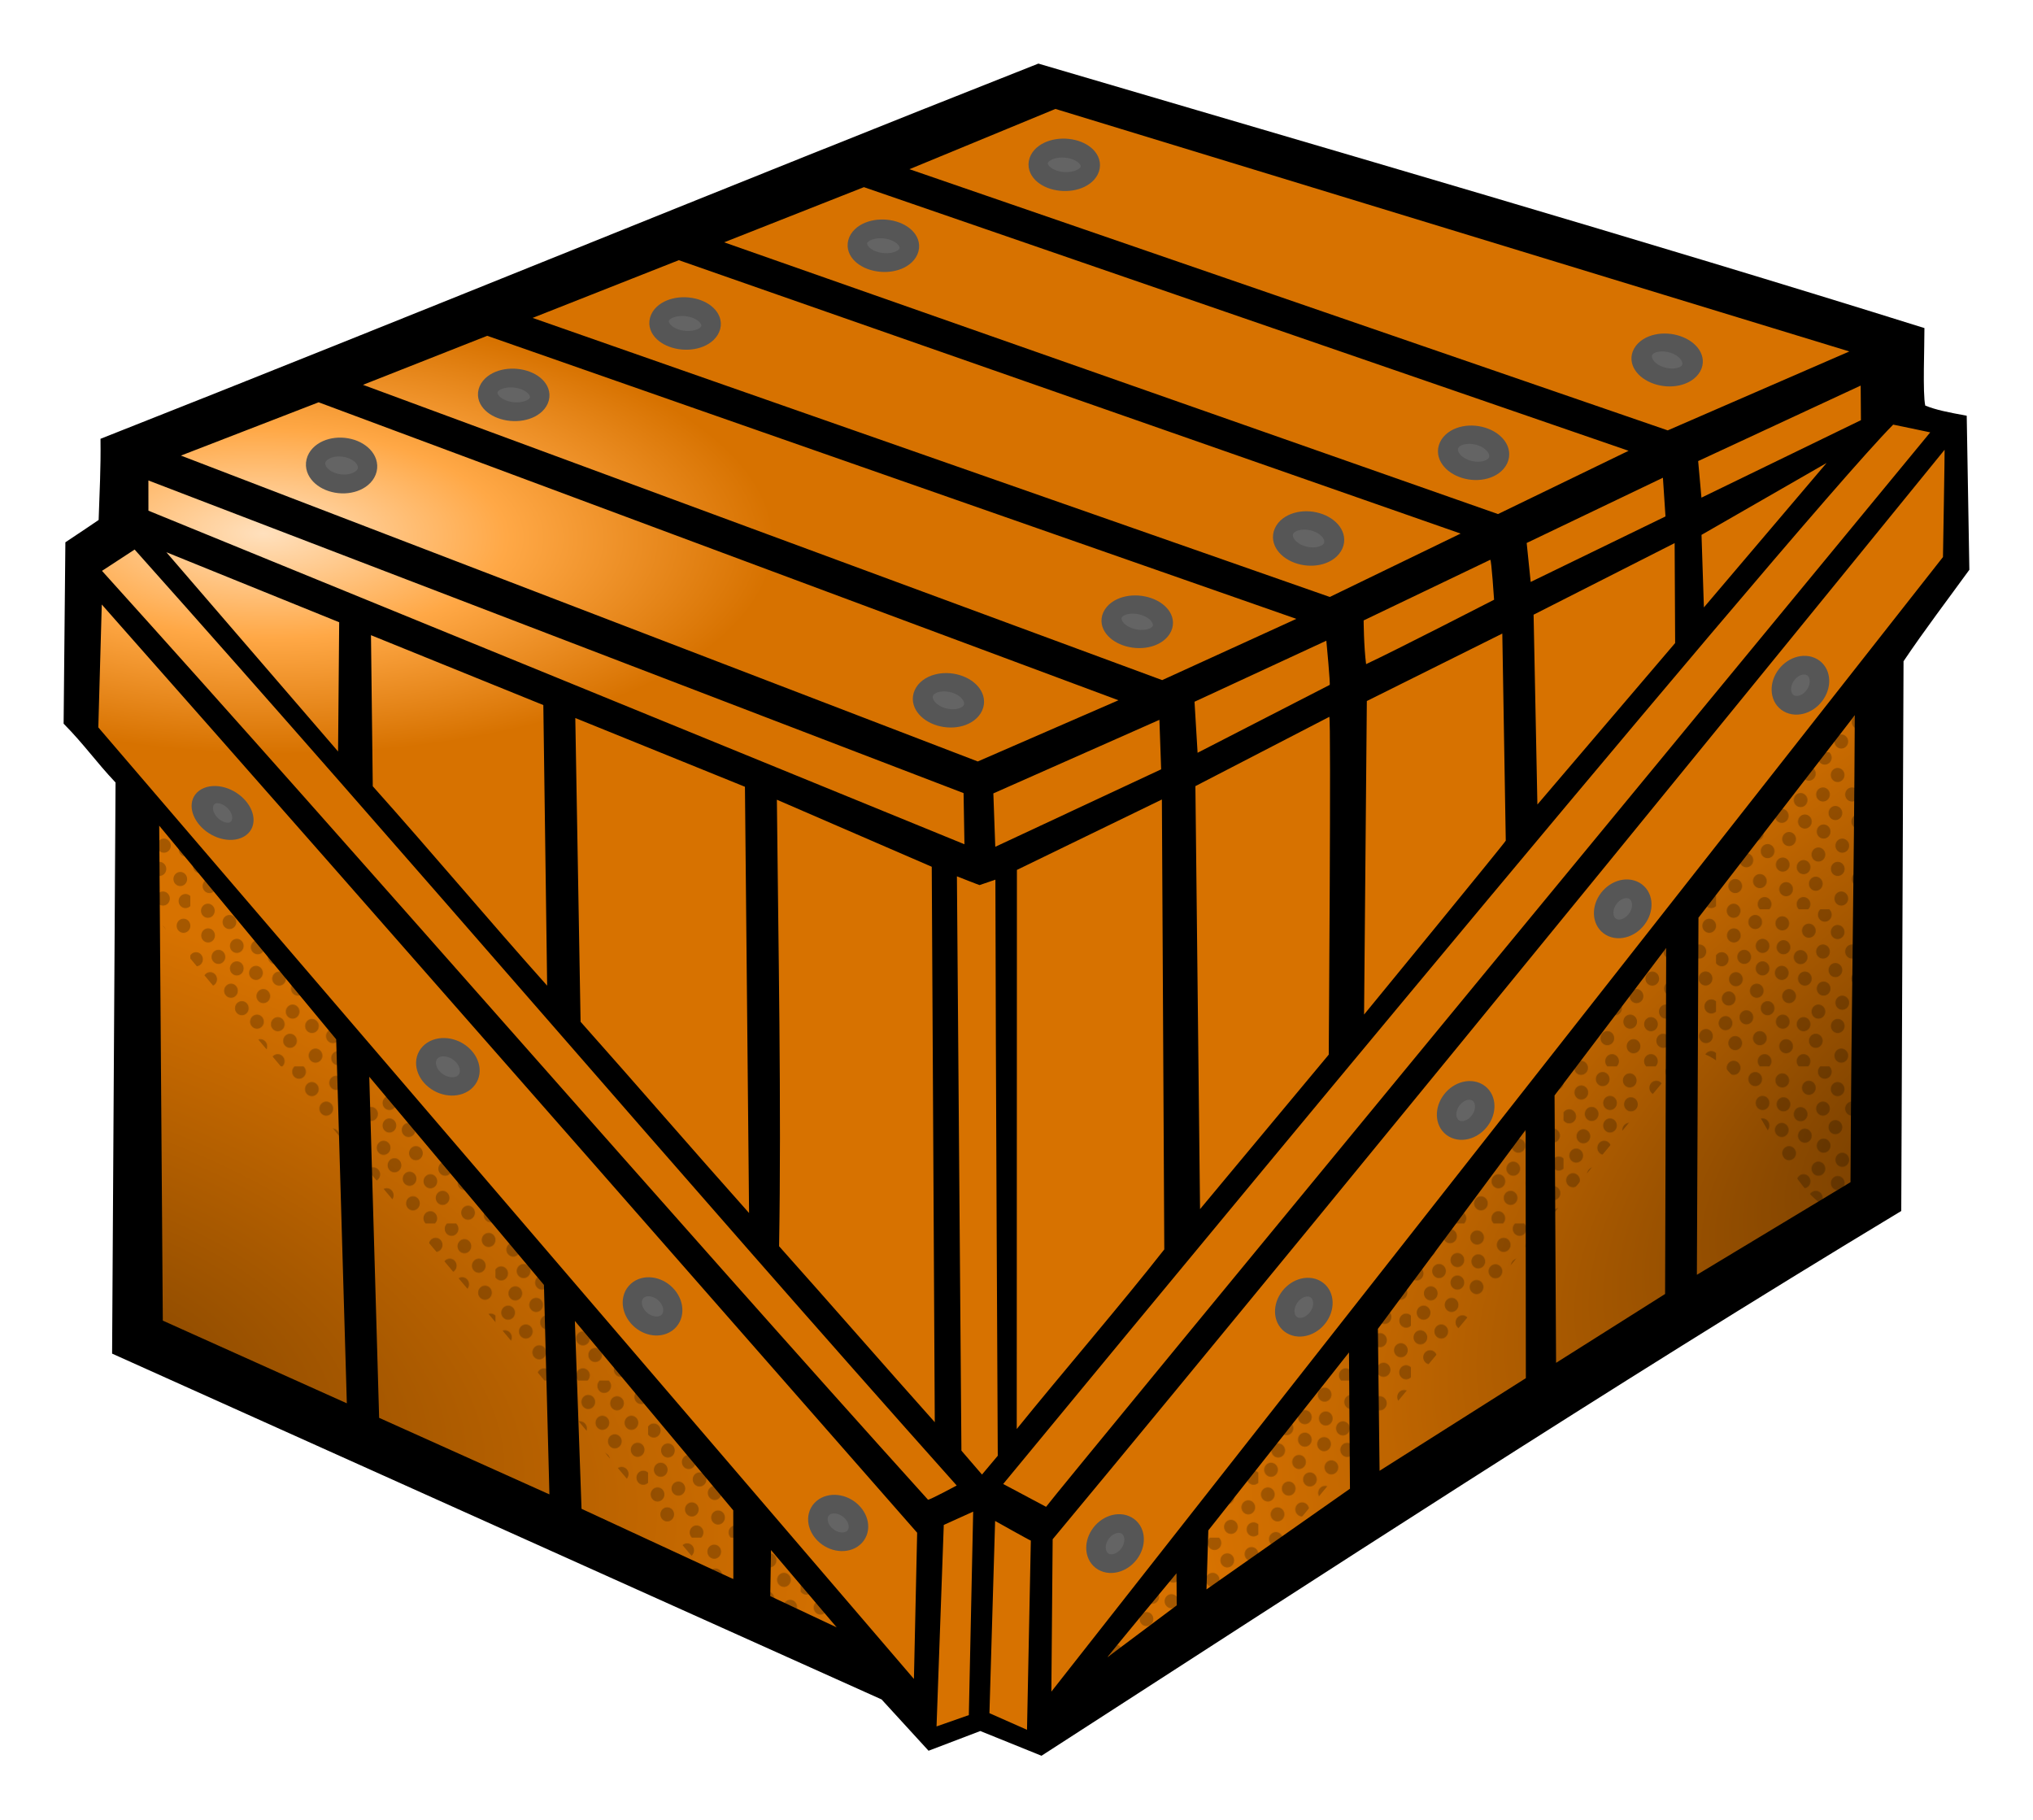
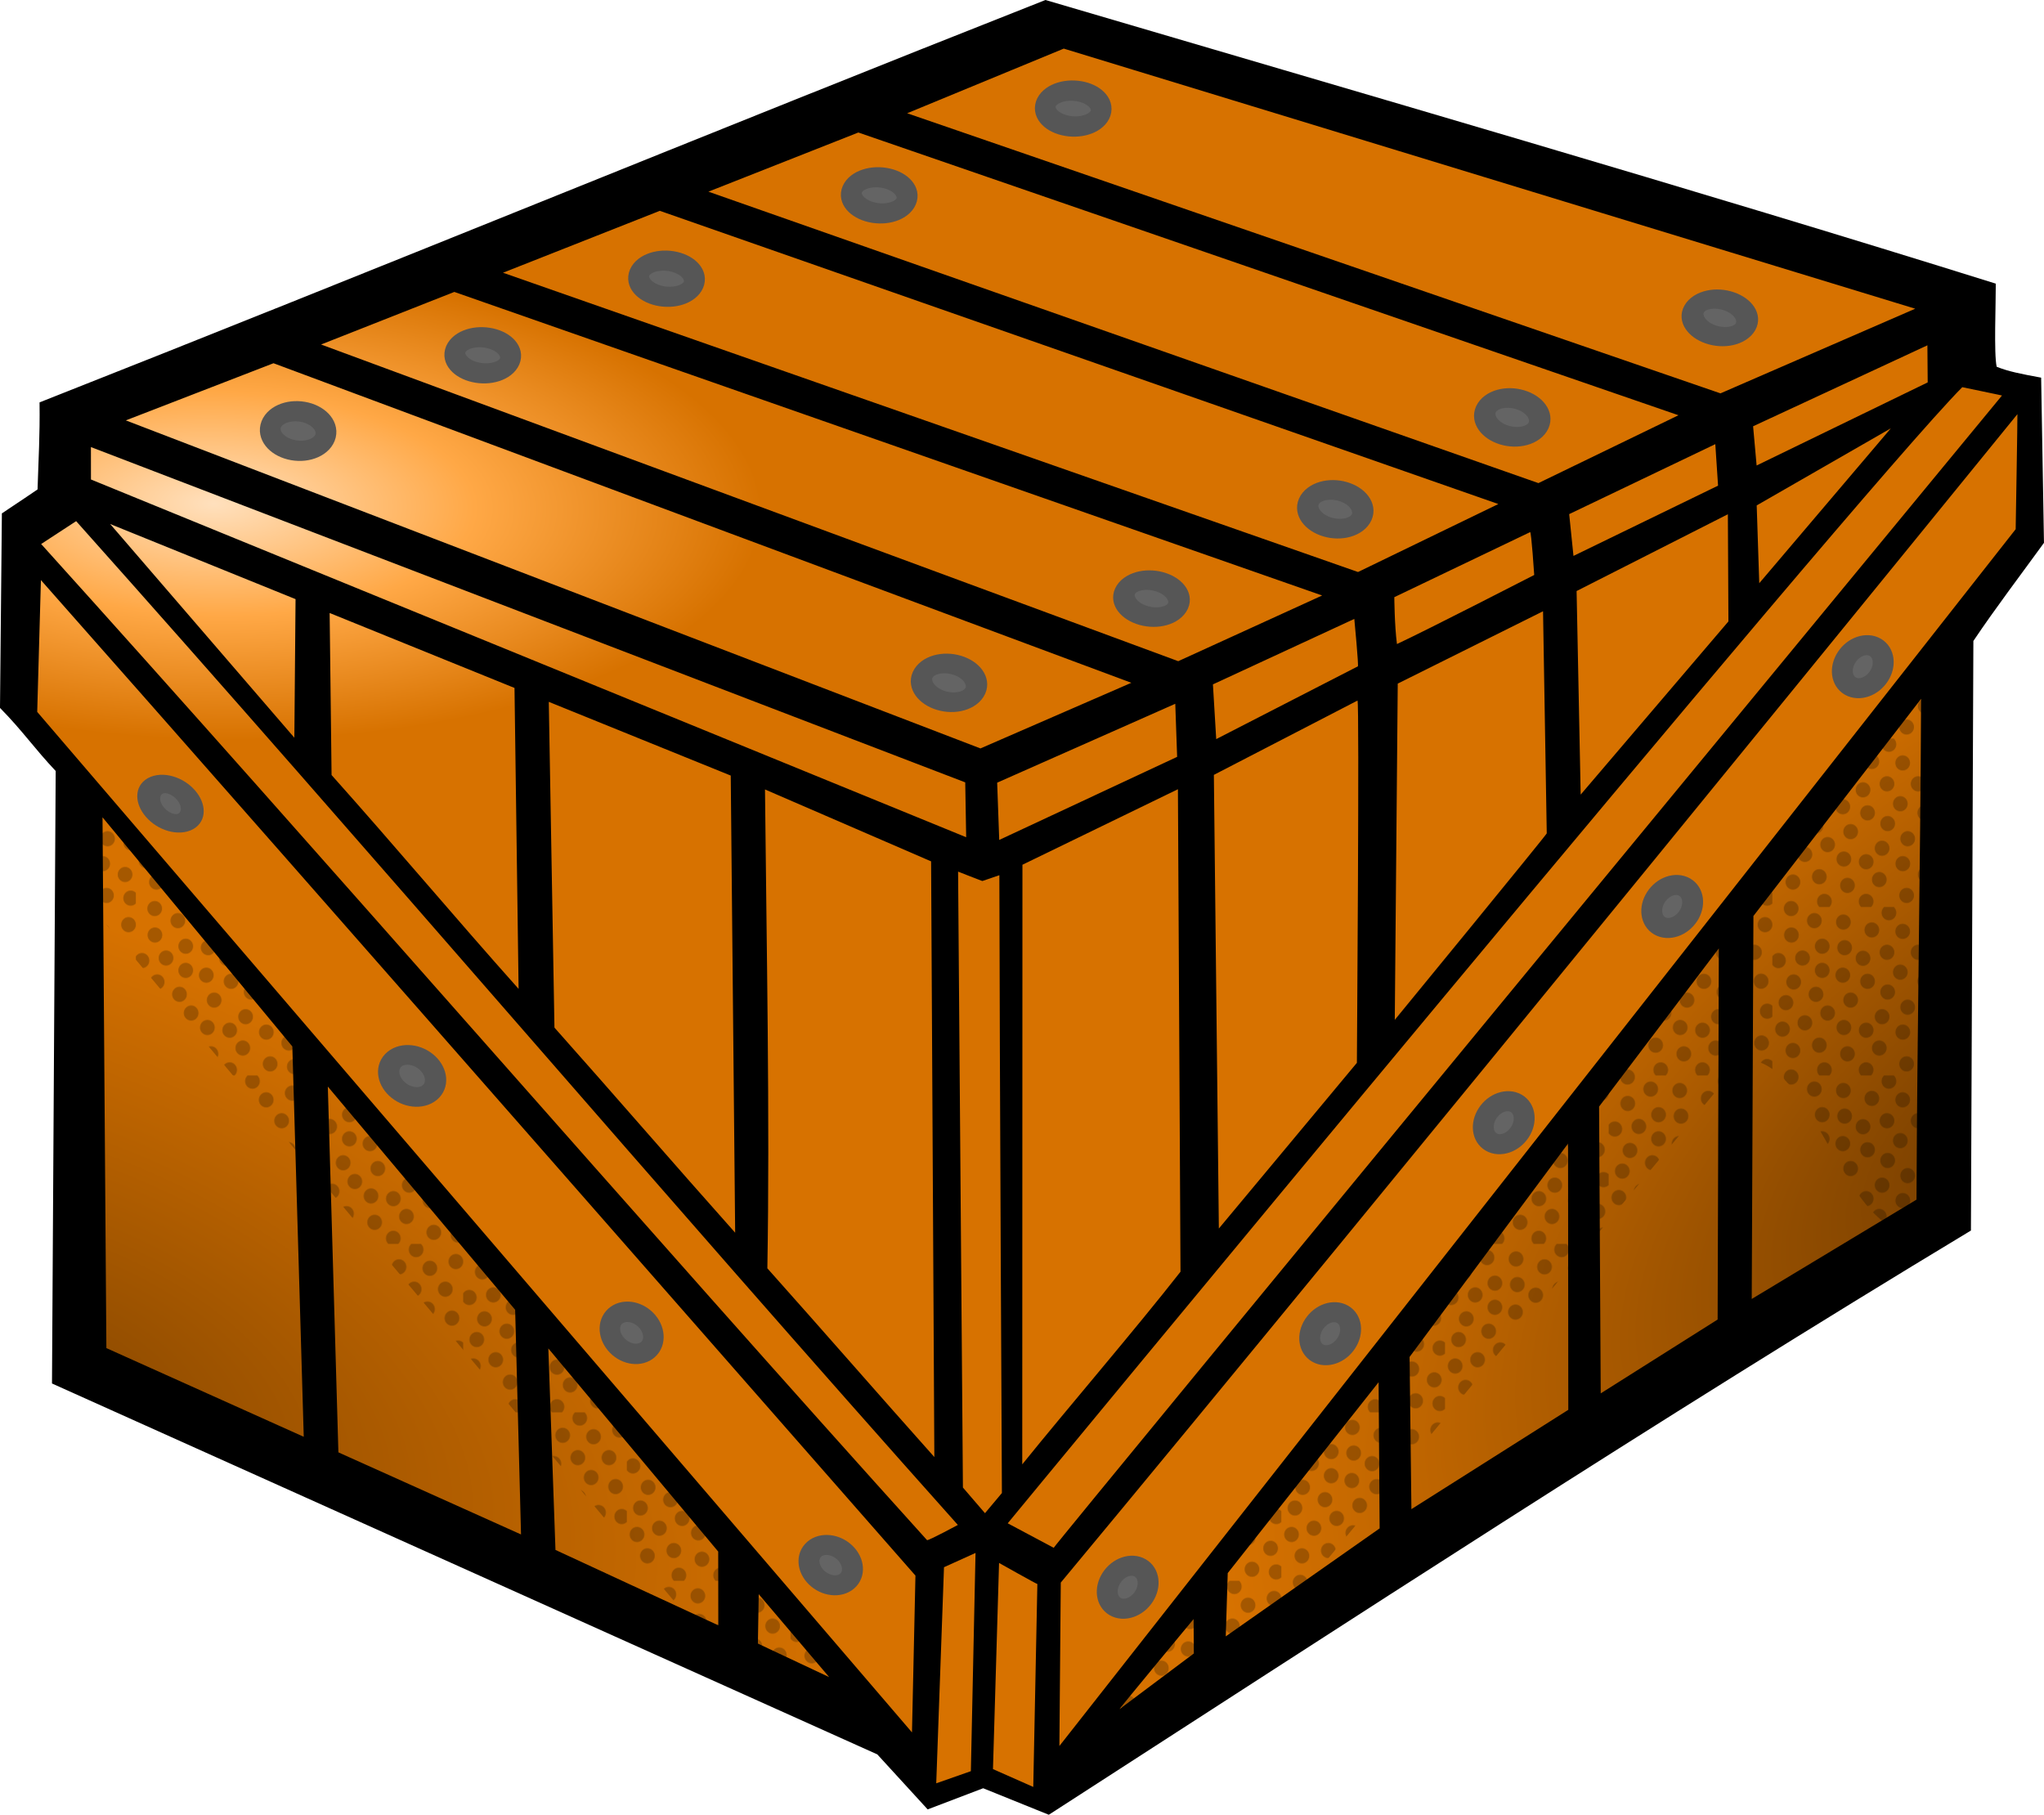
- <svg xmlns="http://www.w3.org/2000/svg" xmlns:xlink="http://www.w3.org/1999/xlink" width="31.964mm" height="28.604mm" viewBox="0 0 113.257 101.354" id="svg2" version="1.1">
+ <svg xmlns="http://www.w3.org/2000/svg" xmlns:xlink="http://www.w3.org/1999/xlink" width="256" height="227.299" viewBox="0 0 240 213.092" id="svg2" version="1.1">
  <defs id="defs4">
    <linearGradient id="linearGradient6263">
      <stop style="stop-color:#ffe0bd;stop-opacity:1" offset="0" id="stop6265" />
      <stop id="stop6271" offset="0.125" style="stop-color:#ffa846;stop-opacity:1" />
      <stop style="stop-color:#d77200;stop-opacity:1;" offset="0.263" id="stop6273" />
      <stop id="stop6275" offset="0.41" style="stop-color:#d77200;stop-opacity:1;" />
      <stop style="stop-color:#d77200;stop-opacity:1;" offset="0.529" id="stop6277" />
      <stop style="stop-color:#d77200;stop-opacity:1" offset="1" id="stop6267" />
    </linearGradient>
    <linearGradient id="linearGradient6255">
      <stop id="stop6257" offset="0" style="stop-color:#723c00;stop-opacity:1" />
      <stop id="stop6259" offset="1" style="stop-color:#d77200;stop-opacity:1" />
    </linearGradient>
    <linearGradient id="linearGradient6237">
      <stop style="stop-color:#8e4b00;stop-opacity:1" offset="0" id="stop6239" />
      <stop style="stop-color:#d77200;stop-opacity:1" offset="1" id="stop6241" />
    </linearGradient>
    <pattern xlink:href="#Polkadots-large" id="pattern6033" patternTransform="matrix(0.85,0,0,0.875,0,948)" />
    <pattern id="Polkadots-large" patternTransform="translate(0,0) scale(10,10)" height="10" width="10" patternUnits="userSpaceOnUse">
      <circle id="circle5723" r="0.45" cy="0.810" cx="2.567" style="fill:black;stroke:none" />
      <circle id="circle5725" r="0.45" cy="2.33" cx="3.048" style="fill:black;stroke:none" />
      <circle id="circle5727" r="0.45" cy="2.415" cx="4.418" style="fill:black;stroke:none" />
      <circle id="circle5729" r="0.45" cy="3.029" cx="1.844" style="fill:black;stroke:none" />
      <circle id="circle5731" r="0.45" cy="1.363" cx="6.08" style="fill:black;stroke:none" />
      <circle id="circle5733" r="0.45" cy="4.413" cx="5.819" style="fill:black;stroke:none" />
      <circle id="circle5735" r="0.45" cy="4.048" cx="4.305" style="fill:black;stroke:none" />
      <circle id="circle5737" r="0.45" cy="3.045" cx="5.541" style="fill:black;stroke:none" />
      <circle id="circle5739" r="0.45" cy="5.527" cx="4.785" style="fill:black;stroke:none" />
      <circle id="circle5741" r="0.45" cy="5.184" cx="2.667" style="fill:black;stroke:none" />
      <circle id="circle5743" r="0.45" cy="1.448" cx="7.965" style="fill:black;stroke:none" />
      <circle id="circle5745" r="0.45" cy="5.049" cx="7.047" style="fill:black;stroke:none" />
      <circle id="circle5747" r="0.45" cy="0.895" cx="4.340" style="fill:black;stroke:none" />
      <circle id="circle5749" r="0.45" cy="0.340" cx="7.125" style="fill:black;stroke:none" />
      <circle id="circle5751" r="0.45" cy="1.049" cx="9.553" style="fill:black;stroke:none" />
      <circle id="circle5753" r="0.45" cy="2.689" cx="7.006" style="fill:black;stroke:none" />
      <circle id="circle5755" r="0.45" cy="2.689" cx="8.909" style="fill:black;stroke:none" />
      <circle id="circle5757" r="0.45" cy="4.407" cx="9.315" style="fill:black;stroke:none" />
      <circle id="circle5759" r="0.45" cy="3.870" cx="7.820" style="fill:black;stroke:none" />
      <circle id="circle5761" r="0.45" cy="5.948" cx="8.270" style="fill:black;stroke:none" />
      <circle id="circle5763" r="0.45" cy="7.428" cx="7.973" style="fill:black;stroke:none" />
      <circle id="circle5765" r="0.45" cy="8.072" cx="9.342" style="fill:black;stroke:none" />
      <circle id="circle5767" r="0.45" cy="9.315" cx="8.206" style="fill:black;stroke:none" />
      <circle id="circle5769" r="0.45" cy="9.475" cx="9.682" style="fill:black;stroke:none" />
      <circle id="circle5771" r="0.45" cy="6.186" cx="9.688" style="fill:black;stroke:none" />
      <circle id="circle5773" r="0.45" cy="6.296" cx="3.379" style="fill:black;stroke:none" />
      <circle id="circle5775" r="0.45" cy="8.204" cx="2.871" style="fill:black;stroke:none" />
      <circle id="circle5777" r="0.45" cy="8.719" cx="4.59" style="fill:black;stroke:none" />
      <circle id="circle5779" r="0.45" cy="9.671" cx="3.181" style="fill:black;stroke:none" />
      <circle id="circle5781" r="0.45" cy="7.315" cx="5.734" style="fill:black;stroke:none" />
      <circle id="circle5783" r="0.45" cy="6.513" cx="6.707" style="fill:black;stroke:none" />
      <circle id="circle5785" r="0.45" cy="9.670" cx="5.730" style="fill:black;stroke:none" />
      <circle id="circle5787" r="0.45" cy="8.373" cx="6.535" style="fill:black;stroke:none" />
      <circle id="circle5789" r="0.45" cy="7.154" cx="4.37" style="fill:black;stroke:none" />
      <circle id="circle5791" r="0.45" cy="7.25" cx="0.622" style="fill:black;stroke:none" />
      <circle id="circle5793" r="0.45" cy="5.679" cx="0.831" style="fill:black;stroke:none" />
      <circle id="circle5795" r="0.45" cy="8.519" cx="1.257" style="fill:black;stroke:none" />
      <circle id="circle5797" r="0.45" cy="6.877" cx="1.989" style="fill:black;stroke:none" />
      <circle id="circle5799" r="0.45" cy="3.181" cx="0.374" style="fill:black;stroke:none" />
      <circle id="circle5801" r="0.45" cy="1.664" cx="1.166" style="fill:black;stroke:none" />
      <circle id="circle5803" r="0.45" cy="0.093" cx="1.151" style="fill:black;stroke:none" />
      <circle id="circle5805" r="0.45" cy="10.093" cx="1.151" style="fill:black;stroke:none" />
      <circle id="circle5807" r="0.45" cy="4.451" cx="1.302" style="fill:black;stroke:none" />
      <circle id="circle5809" r="0.45" cy="3.763" cx="3.047" style="fill:black;stroke:none" />
    </pattern>
    <radialGradient xlink:href="#linearGradient6237" id="radialGradient6243" cx="5.313" cy="1023.739" fx="5.313" fy="1023.739" r="21.719" gradientTransform="matrix(1.854607,0.8584116,-0.4309789,0.9311346,436.6693,66.92345)" gradientUnits="userSpaceOnUse" />
    <radialGradient xlink:href="#linearGradient6255" id="radialGradient6253" cx="95.31" cy="1020.849" fx="95.31" fy="1020.849" r="23.603" gradientTransform="matrix(-0.6145291,-0.7888941,1.678823,-1.307762,-1548.156,2421.661)" gradientUnits="userSpaceOnUse" />
    <radialGradient xlink:href="#linearGradient6263" id="radialGradient6269" cx="12.912" cy="976.875" fx="12.912" fy="976.875" r="52.616" gradientTransform="matrix(2.057196,0.04038724,-0.01739622,0.886107,2.993038,113.4191)" gradientUnits="userSpaceOnUse" />
  </defs>
-   <g id="layer1" transform="translate(2.101901,-949.8419)" style="display:inline">
-     <path style="fill:url(#radialGradient6269);fill-opacity:1;fill-rule:evenodd;stroke:#000000;stroke-width:0.354;stroke-linecap:butt;stroke-linejoin:miter;stroke-miterlimit:4;stroke-dasharray:none;stroke-opacity:1" d="m 5.125,974.987 51,-20.875 47.375,14.875 -0.125,3.5 3.375,1.125 0.125,7.75 -4.375,5.875 -0.125,29.5 -46.625,30.25 -3.375,-1.5 -2.875,1.25 -2.5,-3.375 -42.125,-19.125 0.875,-30.375 -3.75,-4 0.125,-9.25 2.75,-1.75 z" id="path4394" />
-     <path style="fill:url(#radialGradient6253);fill-rule:evenodd;stroke:#ff0000;stroke-width:0.354;stroke-linecap:butt;stroke-linejoin:miter;stroke-opacity:1;stroke-miterlimit:4;stroke-dasharray:none;fill-opacity:1" d="m 56.023,1046.196 c 0.125,-0.5 46.625,-59.625 46.625,-59.625 l 0.125,30.5 z" id="path6245" />
-     <path style="fill:url(#radialGradient6243);fill-rule:evenodd;stroke:#ff0000;stroke-width:0.354;stroke-linecap:butt;stroke-linejoin:miter;stroke-opacity:1;stroke-miterlimit:4;stroke-dasharray:none;fill-opacity:1" d="m 4.898,993.071 0.125,31.25 43,19.125 z" id="path6235" />
-     <g id="g4550" style="fill:url(#pattern6033);fill-opacity:1;stroke:none;opacity:0.231">
-       <path id="path4546" d="m 5.375,993.737 0.088,5.884 33.662,40.116 8,3.125 z" style="fill:url(#pattern6033);fill-opacity:1;fill-rule:evenodd;stroke:none;stroke-width:0.354;stroke-linecap:butt;stroke-linejoin:miter;stroke-miterlimit:4;stroke-dasharray:none;stroke-opacity:1" />
-       <path id="path4548" d="m 56,1045.925 46.5,-59.062 -0.125,29.938 c -4.855,3.331 -6.2,-8.63 -10.438,-8.375 l -25.625,30.875 z" style="fill:url(#pattern6033);fill-opacity:1;fill-rule:evenodd;stroke:none;stroke-width:0.354;stroke-linecap:butt;stroke-linejoin:miter;stroke-miterlimit:4;stroke-dasharray:none;stroke-opacity:1" />
+   <g id="g931" transform="matrix(2.260506,0,0,2.260506,-3.258308,-2155.133)">
+     <path id="path4394" d="m 5.125,974.987 51,-20.875 47.375,14.875 -0.125,3.5 3.375,1.125 0.125,7.75 -4.375,5.875 -0.125,29.5 -46.625,30.25 -3.375,-1.5 -2.875,1.25 -2.5,-3.375 -42.125,-19.125 0.875,-30.375 -3.75,-4 0.125,-9.25 2.75,-1.75 z" style="display:inline;fill:url(#radialGradient6269);fill-opacity:1;fill-rule:evenodd;stroke:#000000;stroke-width:0.354;stroke-linecap:butt;stroke-linejoin:miter;stroke-miterlimit:4;stroke-dasharray:none;stroke-opacity:1" />
+     <path id="path6245" d="m 56.023,1046.196 c 0.125,-0.5 46.625,-59.625 46.625,-59.625 l 0.125,30.5 z" style="display:inline;fill:url(#radialGradient6253);fill-opacity:1;fill-rule:evenodd;stroke:#ff0000;stroke-width:0.354;stroke-linecap:butt;stroke-linejoin:miter;stroke-miterlimit:4;stroke-dasharray:none;stroke-opacity:1" />
+     <path id="path6235" d="m 4.898,993.071 0.125,31.25 43,19.125 z" style="display:inline;fill:url(#radialGradient6243);fill-opacity:1;fill-rule:evenodd;stroke:#ff0000;stroke-width:0.354;stroke-linecap:butt;stroke-linejoin:miter;stroke-miterlimit:4;stroke-dasharray:none;stroke-opacity:1" />
+     <g style="display:inline;opacity:0.231;fill:url(#pattern6033);fill-opacity:1;stroke:none" id="g4550">
+       <path style="fill:url(#pattern6033);fill-opacity:1;fill-rule:evenodd;stroke:none;stroke-width:0.354;stroke-linecap:butt;stroke-linejoin:miter;stroke-miterlimit:4;stroke-dasharray:none;stroke-opacity:1" d="m 5.375,993.737 0.088,5.884 33.662,40.116 8,3.125 z" id="path4546" />
+       <path style="fill:url(#pattern6033);fill-opacity:1;fill-rule:evenodd;stroke:none;stroke-width:0.354;stroke-linecap:butt;stroke-linejoin:miter;stroke-miterlimit:4;stroke-dasharray:none;stroke-opacity:1" d="m 56,1045.925 46.5,-59.062 -0.125,29.938 c -4.855,3.331 -6.2,-8.63 -10.438,-8.375 l -25.625,30.875 z" id="path4548" />
    </g>
-     <path style="color:#000000;font-style:normal;font-variant:normal;font-weight:normal;font-stretch:normal;font-size:medium;line-height:normal;font-family:sans-serif;text-indent:0;text-align:start;text-decoration:none;text-decoration-line:none;text-decoration-style:solid;text-decoration-color:#000000;letter-spacing:normal;word-spacing:normal;text-transform:none;direction:ltr;block-progression:tb;writing-mode:lr-tb;baseline-shift:baseline;text-anchor:start;white-space:normal;clip-rule:nonzero;display:inline;overflow:visible;visibility:visible;opacity:1;isolation:auto;mix-blend-mode:normal;color-interpolation:sRGB;color-interpolation-filters:linearRGB;solid-color:#000000;solid-opacity:1;fill:#000000;fill-opacity:1;fill-rule:evenodd;stroke:none;stroke-width:2.835;stroke-linecap:butt;stroke-linejoin:miter;stroke-miterlimit:4;stroke-dasharray:none;stroke-dashoffset:0;stroke-opacity:1;color-rendering:auto;image-rendering:auto;shape-rendering:auto;text-rendering:auto;enable-background:accumulate" d="m 55.744,953.385 c -17.395,6.865 -34.853,14.039 -52.248,20.902 0.022,1.767 -0.055,2.903 -0.104,4.521 0,0 -0.898,0.615 -1.853,1.245 l -0.098,10.103 c 1.17,1.189 1.761,2.076 2.893,3.279 l -0.192,31.815 c 14.29,6.422 28.579,12.844 42.869,19.266 l 2.616,2.858 2.883,-1.099 3.409,1.378 c 15.473,-9.982 31.579,-20.508 47.898,-30.348 0.042,-10.208 0.085,-20.417 0.127,-30.625 1.155,-1.721 2.543,-3.546 3.667,-5.097 -0.049,-2.86 -0.098,-5.721 -0.147,-8.581 -1.066,-0.197 -1.698,-0.319 -2.31,-0.566 -0.15,-0.672 -0.041,-3.28 -0.046,-4.317 -15.562,-4.872 -33.037,-9.922 -49.365,-14.735 z m 0.952,2.525 44.228,13.511 -10.117,4.397 L 48.562,959.268 Z m -10.67,4.358 42.6,14.687 -7.275,3.525 -43.113,-15.139 z m -10.312,4.068 43.555,15.231 -7.288,3.531 -44.413,-15.546 z m -10.674,4.213 45.077,15.769 -7.475,3.412 -44.524,-16.45 z m 76.516,2.773 0.015,1.927 -8.886,4.316 -0.183,-2.037 z m -85.908,0.931 44.558,16.6 -7.837,3.409 -44.393,-17.04 z m 87.719,1.244 c 0,0 2.117,0.439 2.063,0.433 0,0 -49.227,59.709 -49.255,59.855 l -2.39,-1.272 c 0,0 43.923,-53.296 49.582,-59.016 z m 2.865,1.402 c 0.011,0.004 -0.091,5.975 -0.091,5.975 l -49.672,63.207 0.072,-8.489 C 72.575,1016.307 106.231,974.899 106.231,974.899 Z m -15.693,1.557 0.143,2.156 -7.51,3.65 -0.223,-2.171 z m -84.375,0.152 45.414,17.417 0.049,2.85 -45.461,-18.583 z m 93.493,-0.974 -6.835,8.046 -0.133,-4.041 z m -8.465,4.463 0.028,5.568 -7.674,8.996 -0.212,-10.575 z m -84.028,0.508 9.629,3.902 -0.062,7.199 z M 5.397,980.456 c 15.33,17.174 30.468,34.968 45.798,52.142 0,0 -1.501,0.81 -1.6,0.79 C 35.171,1017.409 18.002,997.622 3.579,981.644 Z m 75.523,0.57 c 0.064,-0.034 0.213,2.226 0.213,2.226 0,0 -5.526,2.841 -7.13,3.588 -0.129,-0.993 -0.137,-2.435 -0.137,-2.435 z M 3.567,983.518 C 18.212,1000.081 45.473,1031.228 48.992,1035.229 l -0.18,8.145 -45.438,-53.01 z m 14.997,1.709 9.602,3.893 0.213,15.633 c -3.342,-3.745 -6.372,-7.365 -9.715,-11.109 z m 63.027,-0.09 0.193,11.536 c 0.035,0.022 -7.894,9.689 -7.894,9.689 l 0.154,-17.467 z m -9.803,0.397 c 0,0 0.238,2.489 0.184,2.464 l -7.357,3.78 -0.171,-2.843 z m 29.44,4.153 c -0.038,9.056 -0.201,16.957 -0.238,26.013 -2.853,1.72 -5.706,3.44 -8.559,5.16 l 0.088,-19.894 z m -29.275,0.089 c 0.109,0.023 -0.034,18.822 -0.031,18.818 l -7.17,8.607 -0.259,-23.565 z m -42.006,0.066 9.451,3.83 0.23,23.746 c -3.148,-3.53 -6.25,-7.13 -9.387,-10.654 z m 32.541,0.101 0.097,2.757 -9.241,4.316 -0.107,-2.975 z m 0.138,4.438 0.134,25.064 c -2.378,3.036 -5.788,6.994 -8.22,10.006 l 0.01,-31.147 z m -21.449,0.012 8.628,3.735 0.169,30.943 c -2.954,-3.309 -5.72,-6.494 -8.674,-9.803 0.135,-7.797 -0.043,-16.784 -0.123,-24.875 z m -34.411,1.446 9.86,11.903 0.593,20.277 -10.252,-4.607 z m 44.441,2.822 c 0,0 1.284,0.507 1.264,0.487 l 0.88,-0.301 c 0.014,9.545 0.132,32.093 0.132,32.093 l -0.879,1.047 -1.146,-1.332 z m 39.515,3.988 -0.062,19.279 -6.073,3.836 -0.085,-14.897 z m -72.253,7.177 9.731,11.596 0.305,11.67 -9.486,-4.264 z m 64.422,2.961 0.012,13.831 -8.149,5.16 -0.095,-7.907 z m -52.968,10.642 8.824,10.552 0.005,3.832 -8.458,-3.917 z m 43.127,1.755 0.054,7.593 -7.993,5.609 0.102,-3.288 z m -20.937,8.868 -0.242,11.336 -1.799,0.631 0.403,-11.225 z m 1.222,0.52 c 0,0 1.955,1.1 1.99,1.094 l -0.213,10.541 -2.093,-0.926 z m -12.484,1.622 3.659,4.308 -3.702,-1.741 z m 22.589,1.293 0.013,1.787 -3.861,2.892 c 0.021,-0.069 3.848,-4.679 3.848,-4.679 z" id="path4170" />
-     <g id="g6206" style="stroke:#565656;stroke-opacity:1;fill:#646464;fill-opacity:1">
-       <ellipse transform="matrix(0.985169,0.1715867,-0.2327035,0.9725477,0,0)" ry="1.026" rx="1.45" cy="960.268" cx="244.003" id="path4396" style="color:#000000;display:inline;overflow:visible;visibility:visible;opacity:1;fill:#646464;fill-opacity:1;fill-rule:evenodd;stroke:#565656;stroke-width:1.064;stroke-linecap:round;stroke-linejoin:bevel;stroke-miterlimit:4;stroke-dasharray:none;stroke-dashoffset:0;stroke-opacity:1;marker:none;enable-background:accumulate" />
-       <ellipse transform="matrix(0.9875661,0.1572044,-0.2532627,0.9673976,0,0)" ry="0.942" rx="1.447" cy="960.213" cx="273.098" id="path4396-5" style="color:#000000;display:inline;overflow:visible;visibility:visible;opacity:1;fill:#646464;fill-opacity:1;fill-rule:evenodd;stroke:#565656;stroke-width:1.066;stroke-linecap:round;stroke-linejoin:bevel;stroke-miterlimit:4;stroke-dasharray:none;stroke-dashoffset:0;stroke-opacity:1;marker:none;enable-background:accumulate" />
-       <ellipse transform="matrix(0.9875661,0.1572044,-0.2532627,0.9673976,0,0)" ry="0.942" rx="1.447" cy="954.758" cx="281.366" id="path4396-6" style="color:#000000;display:inline;overflow:visible;visibility:visible;opacity:1;fill:#646464;fill-opacity:1;fill-rule:evenodd;stroke:#565656;stroke-width:1.066;stroke-linecap:round;stroke-linejoin:bevel;stroke-miterlimit:4;stroke-dasharray:none;stroke-dashoffset:0;stroke-opacity:1;marker:none;enable-background:accumulate" />
-       <ellipse transform="matrix(0.9875661,0.1572044,-0.2532627,0.9673976,0,0)" ry="0.942" rx="1.447" cy="948.715" cx="291.003" id="path4396-8" style="color:#000000;display:inline;overflow:visible;visibility:visible;opacity:1;fill:#646464;fill-opacity:1;fill-rule:evenodd;stroke:#565656;stroke-width:1.066;stroke-linecap:round;stroke-linejoin:bevel;stroke-miterlimit:4;stroke-dasharray:none;stroke-dashoffset:0;stroke-opacity:1;marker:none;enable-background:accumulate" />
-       <ellipse transform="matrix(0.9945411,0.1043459,-0.1705106,0.9853559,0,0)" ry="0.934" rx="1.453" cy="949.941" cx="220.365" id="path4396-58" style="color:#000000;display:inline;overflow:visible;visibility:visible;opacity:1;fill:#646464;fill-opacity:1;fill-rule:evenodd;stroke:#565656;stroke-width:1.064;stroke-linecap:round;stroke-linejoin:bevel;stroke-miterlimit:4;stroke-dasharray:none;stroke-dashoffset:0;stroke-opacity:1;marker:none;enable-background:accumulate" />
-       <ellipse transform="matrix(0.9450215,0.3270081,-0.4888199,0.8723847,0,0)" ry="0.984" rx="1.412" cy="901.062" cx="562.137" id="path4396-2" style="color:#000000;display:inline;overflow:visible;visibility:visible;opacity:1;fill:#646464;fill-opacity:1;fill-rule:evenodd;stroke:#565656;stroke-width:1.071;stroke-linecap:round;stroke-linejoin:bevel;stroke-miterlimit:4;stroke-dasharray:none;stroke-dashoffset:0;stroke-opacity:1;marker:none;enable-background:accumulate" />
-       <ellipse transform="matrix(0.9556737,0.294428,-0.41658,0.9090991,0,0)" ry="1.007" rx="1.429" cy="916.122" cx="483.041" id="path4396-54" style="color:#000000;display:inline;overflow:visible;visibility:visible;opacity:1;fill:#646464;fill-opacity:1;fill-rule:evenodd;stroke:#565656;stroke-width:1.068;stroke-linecap:round;stroke-linejoin:bevel;stroke-miterlimit:4;stroke-dasharray:none;stroke-dashoffset:0;stroke-opacity:1;marker:none;enable-background:accumulate" />
-       <ellipse transform="matrix(0.958251,0.2859282,-0.4058812,0.9139258,0,0)" ry="1.006" rx="1.43" cy="926.263" cx="466.216" id="path4396-1" style="color:#000000;display:inline;overflow:visible;visibility:visible;opacity:1;fill:#646464;fill-opacity:1;fill-rule:evenodd;stroke:#565656;stroke-width:1.067;stroke-linecap:round;stroke-linejoin:bevel;stroke-miterlimit:4;stroke-dasharray:none;stroke-dashoffset:0;stroke-opacity:1;marker:none;enable-background:accumulate" />
-       <ellipse transform="matrix(0.9634264,0.267973,-0.4128284,0.9108088,0,0)" ry="0.967" rx="1.427" cy="943.262" cx="467.766" id="path4396-0" style="color:#000000;display:inline;overflow:visible;visibility:visible;opacity:1;fill:#646464;fill-opacity:1;fill-rule:evenodd;stroke:#565656;stroke-width:1.069;stroke-linecap:round;stroke-linejoin:bevel;stroke-miterlimit:4;stroke-dasharray:none;stroke-dashoffset:0;stroke-opacity:1;marker:none;enable-background:accumulate" />
-       <ellipse transform="matrix(0.9571007,0.2897553,-0.410711,0.9117656,0,0)" ry="1.006" rx="1.429" cy="939.572" cx="456.198" id="path4396-9" style="color:#000000;display:inline;overflow:visible;visibility:visible;opacity:1;fill:#646464;fill-opacity:1;fill-rule:evenodd;stroke:#565656;stroke-width:1.067;stroke-linecap:round;stroke-linejoin:bevel;stroke-miterlimit:4;stroke-dasharray:none;stroke-dashoffset:0;stroke-opacity:1;marker:none;enable-background:accumulate" />
-       <ellipse transform="matrix(0.5998762,0.8000928,-0.9245318,0.3811048,0,0)" ry="0.945" rx="1.196" cy="607.973" cx="954.176" id="path4396-3" style="color:#000000;display:inline;overflow:visible;visibility:visible;opacity:1;fill:#646464;fill-opacity:1;fill-rule:evenodd;stroke:#565656;stroke-width:1.08;stroke-linecap:round;stroke-linejoin:bevel;stroke-miterlimit:4;stroke-dasharray:none;stroke-dashoffset:0;stroke-opacity:1;marker:none;enable-background:accumulate" />
-       <ellipse transform="matrix(0.7807058,0.6248987,-0.6853775,0.728188,0,0)" ry="1.029" rx="1.272" cy="776.157" cx="710.65" id="path4396-3-6" style="color:#000000;display:inline;overflow:visible;visibility:visible;opacity:1;fill:#646464;fill-opacity:1;fill-rule:evenodd;stroke:#565656;stroke-width:1.065;stroke-linecap:round;stroke-linejoin:bevel;stroke-miterlimit:4;stroke-dasharray:none;stroke-dashoffset:0;stroke-opacity:1;marker:none;enable-background:accumulate" />
-       <ellipse transform="matrix(0.7570585,0.6533471,-0.6576336,0.753338,0,0)" ry="0.995" rx="1.217" cy="751.817" cx="698.322" id="path4396-3-7" style="color:#000000;display:inline;overflow:visible;visibility:visible;opacity:1;fill:#646464;fill-opacity:1;fill-rule:evenodd;stroke:#565656;stroke-width:1.063;stroke-linecap:round;stroke-linejoin:bevel;stroke-miterlimit:4;stroke-dasharray:none;stroke-dashoffset:0;stroke-opacity:1;marker:none;enable-background:accumulate" />
-       <ellipse transform="matrix(0.770317,0.6376611,-0.6730805,0.7395692,0,0)" ry="0.972" rx="1.196" cy="769.447" cx="730.208" id="path4396-3-0" style="color:#000000;display:inline;overflow:visible;visibility:visible;opacity:1;fill:#646464;fill-opacity:1;fill-rule:evenodd;stroke:#565656;stroke-width:1.064;stroke-linecap:round;stroke-linejoin:bevel;stroke-miterlimit:4;stroke-dasharray:none;stroke-dashoffset:0;stroke-opacity:1;marker:none;enable-background:accumulate" />
-       <ellipse transform="matrix(-0.5434307,0.839454,0.8640126,0.5034702,0,0)" ry="0.972" rx="1.196" cy="613.96" cx="865.709" id="path4396-3-0-3" style="color:#000000;display:inline;overflow:visible;visibility:visible;opacity:1;fill:#646464;fill-opacity:1;fill-rule:evenodd;stroke:#565656;stroke-width:1.064;stroke-linecap:round;stroke-linejoin:bevel;stroke-miterlimit:4;stroke-dasharray:none;stroke-dashoffset:0;stroke-opacity:1;marker:none;enable-background:accumulate" />
-       <ellipse transform="matrix(-0.5434307,0.839454,0.8640126,0.5034702,0,0)" ry="0.972" rx="1.196" cy="615.634" cx="849.017" id="path4396-3-0-3-6" style="color:#000000;display:inline;overflow:visible;visibility:visible;opacity:1;fill:#646464;fill-opacity:1;fill-rule:evenodd;stroke:#565656;stroke-width:1.064;stroke-linecap:round;stroke-linejoin:bevel;stroke-miterlimit:4;stroke-dasharray:none;stroke-dashoffset:0;stroke-opacity:1;marker:none;enable-background:accumulate" />
-       <ellipse transform="matrix(-0.5434307,0.839454,0.8640126,0.5034702,0,0)" ry="0.972" rx="1.196" cy="617.248" cx="834.992" id="path4396-3-0-3-9" style="color:#000000;display:inline;overflow:visible;visibility:visible;opacity:1;fill:#646464;fill-opacity:1;fill-rule:evenodd;stroke:#565656;stroke-width:1.064;stroke-linecap:round;stroke-linejoin:bevel;stroke-miterlimit:4;stroke-dasharray:none;stroke-dashoffset:0;stroke-opacity:1;marker:none;enable-background:accumulate" />
-       <ellipse transform="matrix(-0.5434307,0.839454,0.8640126,0.5034702,0,0)" ry="0.972" rx="1.196" cy="618.491" cx="820.867" id="path4396-3-0-3-0" style="color:#000000;display:inline;overflow:visible;visibility:visible;opacity:1;fill:#646464;fill-opacity:1;fill-rule:evenodd;stroke:#565656;stroke-width:1.064;stroke-linecap:round;stroke-linejoin:bevel;stroke-miterlimit:4;stroke-dasharray:none;stroke-dashoffset:0;stroke-opacity:1;marker:none;enable-background:accumulate" />
-       <ellipse transform="matrix(-0.5434307,0.839454,0.8640126,0.5034702,0,0)" ry="0.972" rx="1.196" cy="620.034" cx="805.103" id="path4396-3-0-3-4" style="color:#000000;display:inline;overflow:visible;visibility:visible;opacity:1;fill:#646464;fill-opacity:1;fill-rule:evenodd;stroke:#565656;stroke-width:1.064;stroke-linecap:round;stroke-linejoin:bevel;stroke-miterlimit:4;stroke-dasharray:none;stroke-dashoffset:0;stroke-opacity:1;marker:none;enable-background:accumulate" />
+     <path id="path4170" d="m 55.744,953.385 c -17.395,6.865 -34.853,14.039 -52.248,20.902 0.022,1.767 -0.055,2.903 -0.104,4.521 0,0 -0.898,0.615 -1.853,1.245 l -0.098,10.103 c 1.17,1.189 1.761,2.076 2.893,3.279 l -0.192,31.815 c 14.29,6.422 28.579,12.844 42.869,19.266 l 2.616,2.858 2.883,-1.099 3.409,1.378 c 15.473,-9.982 31.579,-20.508 47.898,-30.348 0.042,-10.208 0.085,-20.417 0.127,-30.625 1.155,-1.721 2.543,-3.546 3.667,-5.097 -0.049,-2.86 -0.098,-5.721 -0.147,-8.581 -1.066,-0.197 -1.698,-0.319 -2.31,-0.566 -0.15,-0.672 -0.041,-3.28 -0.046,-4.317 -15.562,-4.872 -33.037,-9.922 -49.365,-14.735 z m 0.952,2.525 44.228,13.511 -10.117,4.397 L 48.562,959.268 Z m -10.67,4.358 42.6,14.687 -7.275,3.525 -43.113,-15.139 z m -10.312,4.068 43.555,15.231 -7.288,3.531 -44.413,-15.546 z m -10.674,4.213 45.077,15.769 -7.475,3.412 -44.524,-16.45 z m 76.516,2.773 0.015,1.927 -8.886,4.316 -0.183,-2.037 z m -85.908,0.931 44.558,16.6 -7.837,3.409 -44.393,-17.04 z m 87.719,1.244 c 0,0 2.117,0.439 2.063,0.433 0,0 -49.227,59.709 -49.255,59.855 l -2.39,-1.272 c 0,0 43.923,-53.296 49.582,-59.016 z m 2.865,1.402 c 0.011,0.004 -0.091,5.975 -0.091,5.975 l -49.672,63.207 0.072,-8.489 C 72.575,1016.307 106.231,974.899 106.231,974.899 Z m -15.693,1.557 0.143,2.156 -7.51,3.65 -0.223,-2.171 z m -84.375,0.152 45.414,17.417 0.049,2.85 -45.461,-18.583 z m 93.493,-0.974 -6.835,8.046 -0.133,-4.041 z m -8.465,4.463 0.028,5.568 -7.674,8.996 -0.212,-10.575 z m -84.028,0.508 9.629,3.902 -0.062,7.199 z M 5.397,980.456 c 15.33,17.174 30.468,34.968 45.798,52.142 0,0 -1.501,0.81 -1.6,0.79 C 35.171,1017.409 18.002,997.622 3.579,981.644 Z m 75.523,0.57 c 0.064,-0.034 0.213,2.226 0.213,2.226 0,0 -5.526,2.841 -7.13,3.588 -0.129,-0.993 -0.137,-2.435 -0.137,-2.435 z M 3.567,983.518 C 18.212,1000.081 45.473,1031.228 48.992,1035.229 l -0.18,8.145 -45.438,-53.01 z m 14.997,1.709 9.602,3.893 0.213,15.633 c -3.342,-3.745 -6.372,-7.365 -9.715,-11.109 z m 63.027,-0.09 0.193,11.536 c 0.035,0.022 -7.894,9.689 -7.894,9.689 l 0.154,-17.467 z m -9.803,0.397 c 0,0 0.238,2.489 0.184,2.464 l -7.357,3.78 -0.171,-2.843 z m 29.44,4.153 c -0.038,9.056 -0.201,16.957 -0.238,26.013 -2.853,1.72 -5.706,3.44 -8.559,5.16 l 0.088,-19.894 z m -29.275,0.089 c 0.109,0.023 -0.034,18.822 -0.031,18.818 l -7.17,8.607 -0.259,-23.565 z m -42.006,0.066 9.451,3.83 0.23,23.746 c -3.148,-3.53 -6.25,-7.13 -9.387,-10.654 z m 32.541,0.101 0.097,2.757 -9.241,4.316 -0.107,-2.975 z m 0.138,4.438 0.134,25.064 c -2.378,3.036 -5.788,6.994 -8.22,10.006 l 0.01,-31.147 z m -21.449,0.012 8.628,3.735 0.169,30.943 c -2.954,-3.309 -5.72,-6.494 -8.674,-9.803 0.135,-7.797 -0.043,-16.784 -0.123,-24.875 z m -34.411,1.446 9.86,11.903 0.593,20.277 -10.252,-4.607 z m 44.441,2.822 c 0,0 1.284,0.507 1.264,0.487 l 0.88,-0.301 c 0.014,9.545 0.132,32.093 0.132,32.093 l -0.879,1.047 -1.146,-1.332 z m 39.515,3.988 -0.062,19.279 -6.073,3.836 -0.085,-14.897 z m -72.253,7.177 9.731,11.596 0.305,11.67 -9.486,-4.264 z m 64.422,2.961 0.012,13.831 -8.149,5.16 -0.095,-7.907 z m -52.968,10.642 8.824,10.552 0.005,3.832 -8.458,-3.917 z m 43.127,1.755 0.054,7.593 -7.993,5.609 0.102,-3.288 z m -20.937,8.868 -0.242,11.336 -1.799,0.631 0.403,-11.225 z m 1.222,0.52 c 0,0 1.955,1.1 1.99,1.094 l -0.213,10.541 -2.093,-0.926 z m -12.484,1.622 3.659,4.308 -3.702,-1.741 z m 22.589,1.293 0.013,1.787 -3.861,2.892 c 0.021,-0.069 3.848,-4.679 3.848,-4.679 z" style="color:#000000;font-style:normal;font-variant:normal;font-weight:normal;font-stretch:normal;font-size:medium;line-height:normal;font-family:sans-serif;text-indent:0;text-align:start;text-decoration:none;text-decoration-line:none;text-decoration-style:solid;text-decoration-color:#000000;letter-spacing:normal;word-spacing:normal;text-transform:none;writing-mode:lr-tb;direction:ltr;baseline-shift:baseline;text-anchor:start;white-space:normal;clip-rule:nonzero;display:inline;overflow:visible;visibility:visible;opacity:1;isolation:auto;mix-blend-mode:normal;color-interpolation:sRGB;color-interpolation-filters:linearRGB;solid-color:#000000;solid-opacity:1;fill:#000000;fill-opacity:1;fill-rule:evenodd;stroke:none;stroke-width:2.835;stroke-linecap:butt;stroke-linejoin:miter;stroke-miterlimit:4;stroke-dasharray:none;stroke-dashoffset:0;stroke-opacity:1;color-rendering:auto;image-rendering:auto;shape-rendering:auto;text-rendering:auto;enable-background:accumulate" />
+     <g style="display:inline;fill:#646464;fill-opacity:1;stroke:#565656;stroke-opacity:1" id="g6206">
+       <ellipse style="color:#000000;display:inline;overflow:visible;visibility:visible;opacity:1;fill:#646464;fill-opacity:1;fill-rule:evenodd;stroke:#565656;stroke-width:1.064;stroke-linecap:round;stroke-linejoin:bevel;stroke-miterlimit:4;stroke-dasharray:none;stroke-dashoffset:0;stroke-opacity:1;marker:none;enable-background:accumulate" id="path4396" cx="244.003" cy="960.268" rx="1.45" ry="1.026" transform="matrix(0.985169,0.1715867,-0.2327035,0.9725477,0,0)" />
+       <ellipse style="color:#000000;display:inline;overflow:visible;visibility:visible;opacity:1;fill:#646464;fill-opacity:1;fill-rule:evenodd;stroke:#565656;stroke-width:1.066;stroke-linecap:round;stroke-linejoin:bevel;stroke-miterlimit:4;stroke-dasharray:none;stroke-dashoffset:0;stroke-opacity:1;marker:none;enable-background:accumulate" id="path4396-5" cx="273.098" cy="960.213" rx="1.447" ry="0.942" transform="matrix(0.9875661,0.1572044,-0.2532627,0.9673976,0,0)" />
+       <ellipse style="color:#000000;display:inline;overflow:visible;visibility:visible;opacity:1;fill:#646464;fill-opacity:1;fill-rule:evenodd;stroke:#565656;stroke-width:1.066;stroke-linecap:round;stroke-linejoin:bevel;stroke-miterlimit:4;stroke-dasharray:none;stroke-dashoffset:0;stroke-opacity:1;marker:none;enable-background:accumulate" id="path4396-6" cx="281.366" cy="954.758" rx="1.447" ry="0.942" transform="matrix(0.9875661,0.1572044,-0.2532627,0.9673976,0,0)" />
+       <ellipse style="color:#000000;display:inline;overflow:visible;visibility:visible;opacity:1;fill:#646464;fill-opacity:1;fill-rule:evenodd;stroke:#565656;stroke-width:1.066;stroke-linecap:round;stroke-linejoin:bevel;stroke-miterlimit:4;stroke-dasharray:none;stroke-dashoffset:0;stroke-opacity:1;marker:none;enable-background:accumulate" id="path4396-8" cx="291.003" cy="948.715" rx="1.447" ry="0.942" transform="matrix(0.9875661,0.1572044,-0.2532627,0.9673976,0,0)" />
+       <ellipse style="color:#000000;display:inline;overflow:visible;visibility:visible;opacity:1;fill:#646464;fill-opacity:1;fill-rule:evenodd;stroke:#565656;stroke-width:1.064;stroke-linecap:round;stroke-linejoin:bevel;stroke-miterlimit:4;stroke-dasharray:none;stroke-dashoffset:0;stroke-opacity:1;marker:none;enable-background:accumulate" id="path4396-58" cx="220.365" cy="949.941" rx="1.453" ry="0.934" transform="matrix(0.9945411,0.1043459,-0.1705106,0.9853559,0,0)" />
+       <ellipse style="color:#000000;display:inline;overflow:visible;visibility:visible;opacity:1;fill:#646464;fill-opacity:1;fill-rule:evenodd;stroke:#565656;stroke-width:1.071;stroke-linecap:round;stroke-linejoin:bevel;stroke-miterlimit:4;stroke-dasharray:none;stroke-dashoffset:0;stroke-opacity:1;marker:none;enable-background:accumulate" id="path4396-2" cx="562.137" cy="901.062" rx="1.412" ry="0.984" transform="matrix(0.9450215,0.3270081,-0.4888199,0.8723847,0,0)" />
+       <ellipse style="color:#000000;display:inline;overflow:visible;visibility:visible;opacity:1;fill:#646464;fill-opacity:1;fill-rule:evenodd;stroke:#565656;stroke-width:1.068;stroke-linecap:round;stroke-linejoin:bevel;stroke-miterlimit:4;stroke-dasharray:none;stroke-dashoffset:0;stroke-opacity:1;marker:none;enable-background:accumulate" id="path4396-54" cx="483.041" cy="916.122" rx="1.429" ry="1.007" transform="matrix(0.9556737,0.294428,-0.41658,0.9090991,0,0)" />
+       <ellipse style="color:#000000;display:inline;overflow:visible;visibility:visible;opacity:1;fill:#646464;fill-opacity:1;fill-rule:evenodd;stroke:#565656;stroke-width:1.067;stroke-linecap:round;stroke-linejoin:bevel;stroke-miterlimit:4;stroke-dasharray:none;stroke-dashoffset:0;stroke-opacity:1;marker:none;enable-background:accumulate" id="path4396-1" cx="466.216" cy="926.263" rx="1.43" ry="1.006" transform="matrix(0.958251,0.2859282,-0.4058812,0.9139258,0,0)" />
+       <ellipse style="color:#000000;display:inline;overflow:visible;visibility:visible;opacity:1;fill:#646464;fill-opacity:1;fill-rule:evenodd;stroke:#565656;stroke-width:1.069;stroke-linecap:round;stroke-linejoin:bevel;stroke-miterlimit:4;stroke-dasharray:none;stroke-dashoffset:0;stroke-opacity:1;marker:none;enable-background:accumulate" id="path4396-0" cx="467.766" cy="943.262" rx="1.427" ry="0.967" transform="matrix(0.9634264,0.267973,-0.4128284,0.9108088,0,0)" />
+       <ellipse style="color:#000000;display:inline;overflow:visible;visibility:visible;opacity:1;fill:#646464;fill-opacity:1;fill-rule:evenodd;stroke:#565656;stroke-width:1.067;stroke-linecap:round;stroke-linejoin:bevel;stroke-miterlimit:4;stroke-dasharray:none;stroke-dashoffset:0;stroke-opacity:1;marker:none;enable-background:accumulate" id="path4396-9" cx="456.198" cy="939.572" rx="1.429" ry="1.006" transform="matrix(0.9571007,0.2897553,-0.410711,0.9117656,0,0)" />
+       <ellipse style="color:#000000;display:inline;overflow:visible;visibility:visible;opacity:1;fill:#646464;fill-opacity:1;fill-rule:evenodd;stroke:#565656;stroke-width:1.08;stroke-linecap:round;stroke-linejoin:bevel;stroke-miterlimit:4;stroke-dasharray:none;stroke-dashoffset:0;stroke-opacity:1;marker:none;enable-background:accumulate" id="path4396-3" cx="954.176" cy="607.973" rx="1.196" ry="0.945" transform="matrix(0.5998762,0.8000928,-0.9245318,0.3811048,0,0)" />
+       <ellipse style="color:#000000;display:inline;overflow:visible;visibility:visible;opacity:1;fill:#646464;fill-opacity:1;fill-rule:evenodd;stroke:#565656;stroke-width:1.065;stroke-linecap:round;stroke-linejoin:bevel;stroke-miterlimit:4;stroke-dasharray:none;stroke-dashoffset:0;stroke-opacity:1;marker:none;enable-background:accumulate" id="path4396-3-6" cx="710.65" cy="776.157" rx="1.272" ry="1.029" transform="matrix(0.7807058,0.6248987,-0.6853775,0.728188,0,0)" />
+       <ellipse style="color:#000000;display:inline;overflow:visible;visibility:visible;opacity:1;fill:#646464;fill-opacity:1;fill-rule:evenodd;stroke:#565656;stroke-width:1.063;stroke-linecap:round;stroke-linejoin:bevel;stroke-miterlimit:4;stroke-dasharray:none;stroke-dashoffset:0;stroke-opacity:1;marker:none;enable-background:accumulate" id="path4396-3-7" cx="698.322" cy="751.817" rx="1.217" ry="0.995" transform="matrix(0.7570585,0.6533471,-0.6576336,0.753338,0,0)" />
+       <ellipse style="color:#000000;display:inline;overflow:visible;visibility:visible;opacity:1;fill:#646464;fill-opacity:1;fill-rule:evenodd;stroke:#565656;stroke-width:1.064;stroke-linecap:round;stroke-linejoin:bevel;stroke-miterlimit:4;stroke-dasharray:none;stroke-dashoffset:0;stroke-opacity:1;marker:none;enable-background:accumulate" id="path4396-3-0" cx="730.208" cy="769.447" rx="1.196" ry="0.972" transform="matrix(0.770317,0.6376611,-0.6730805,0.7395692,0,0)" />
+       <ellipse style="color:#000000;display:inline;overflow:visible;visibility:visible;opacity:1;fill:#646464;fill-opacity:1;fill-rule:evenodd;stroke:#565656;stroke-width:1.064;stroke-linecap:round;stroke-linejoin:bevel;stroke-miterlimit:4;stroke-dasharray:none;stroke-dashoffset:0;stroke-opacity:1;marker:none;enable-background:accumulate" id="path4396-3-0-3" cx="865.709" cy="613.96" rx="1.196" ry="0.972" transform="matrix(-0.5434307,0.839454,0.8640126,0.5034702,0,0)" />
+       <ellipse style="color:#000000;display:inline;overflow:visible;visibility:visible;opacity:1;fill:#646464;fill-opacity:1;fill-rule:evenodd;stroke:#565656;stroke-width:1.064;stroke-linecap:round;stroke-linejoin:bevel;stroke-miterlimit:4;stroke-dasharray:none;stroke-dashoffset:0;stroke-opacity:1;marker:none;enable-background:accumulate" id="path4396-3-0-3-6" cx="849.017" cy="615.634" rx="1.196" ry="0.972" transform="matrix(-0.5434307,0.839454,0.8640126,0.5034702,0,0)" />
+       <ellipse style="color:#000000;display:inline;overflow:visible;visibility:visible;opacity:1;fill:#646464;fill-opacity:1;fill-rule:evenodd;stroke:#565656;stroke-width:1.064;stroke-linecap:round;stroke-linejoin:bevel;stroke-miterlimit:4;stroke-dasharray:none;stroke-dashoffset:0;stroke-opacity:1;marker:none;enable-background:accumulate" id="path4396-3-0-3-9" cx="834.992" cy="617.248" rx="1.196" ry="0.972" transform="matrix(-0.5434307,0.839454,0.8640126,0.5034702,0,0)" />
+       <ellipse style="color:#000000;display:inline;overflow:visible;visibility:visible;opacity:1;fill:#646464;fill-opacity:1;fill-rule:evenodd;stroke:#565656;stroke-width:1.064;stroke-linecap:round;stroke-linejoin:bevel;stroke-miterlimit:4;stroke-dasharray:none;stroke-dashoffset:0;stroke-opacity:1;marker:none;enable-background:accumulate" id="path4396-3-0-3-0" cx="820.867" cy="618.491" rx="1.196" ry="0.972" transform="matrix(-0.5434307,0.839454,0.8640126,0.5034702,0,0)" />
+       <ellipse style="color:#000000;display:inline;overflow:visible;visibility:visible;opacity:1;fill:#646464;fill-opacity:1;fill-rule:evenodd;stroke:#565656;stroke-width:1.064;stroke-linecap:round;stroke-linejoin:bevel;stroke-miterlimit:4;stroke-dasharray:none;stroke-dashoffset:0;stroke-opacity:1;marker:none;enable-background:accumulate" id="path4396-3-0-3-4" cx="805.103" cy="620.034" rx="1.196" ry="0.972" transform="matrix(-0.5434307,0.839454,0.8640126,0.5034702,0,0)" />
    </g>
  </g>
</svg>
